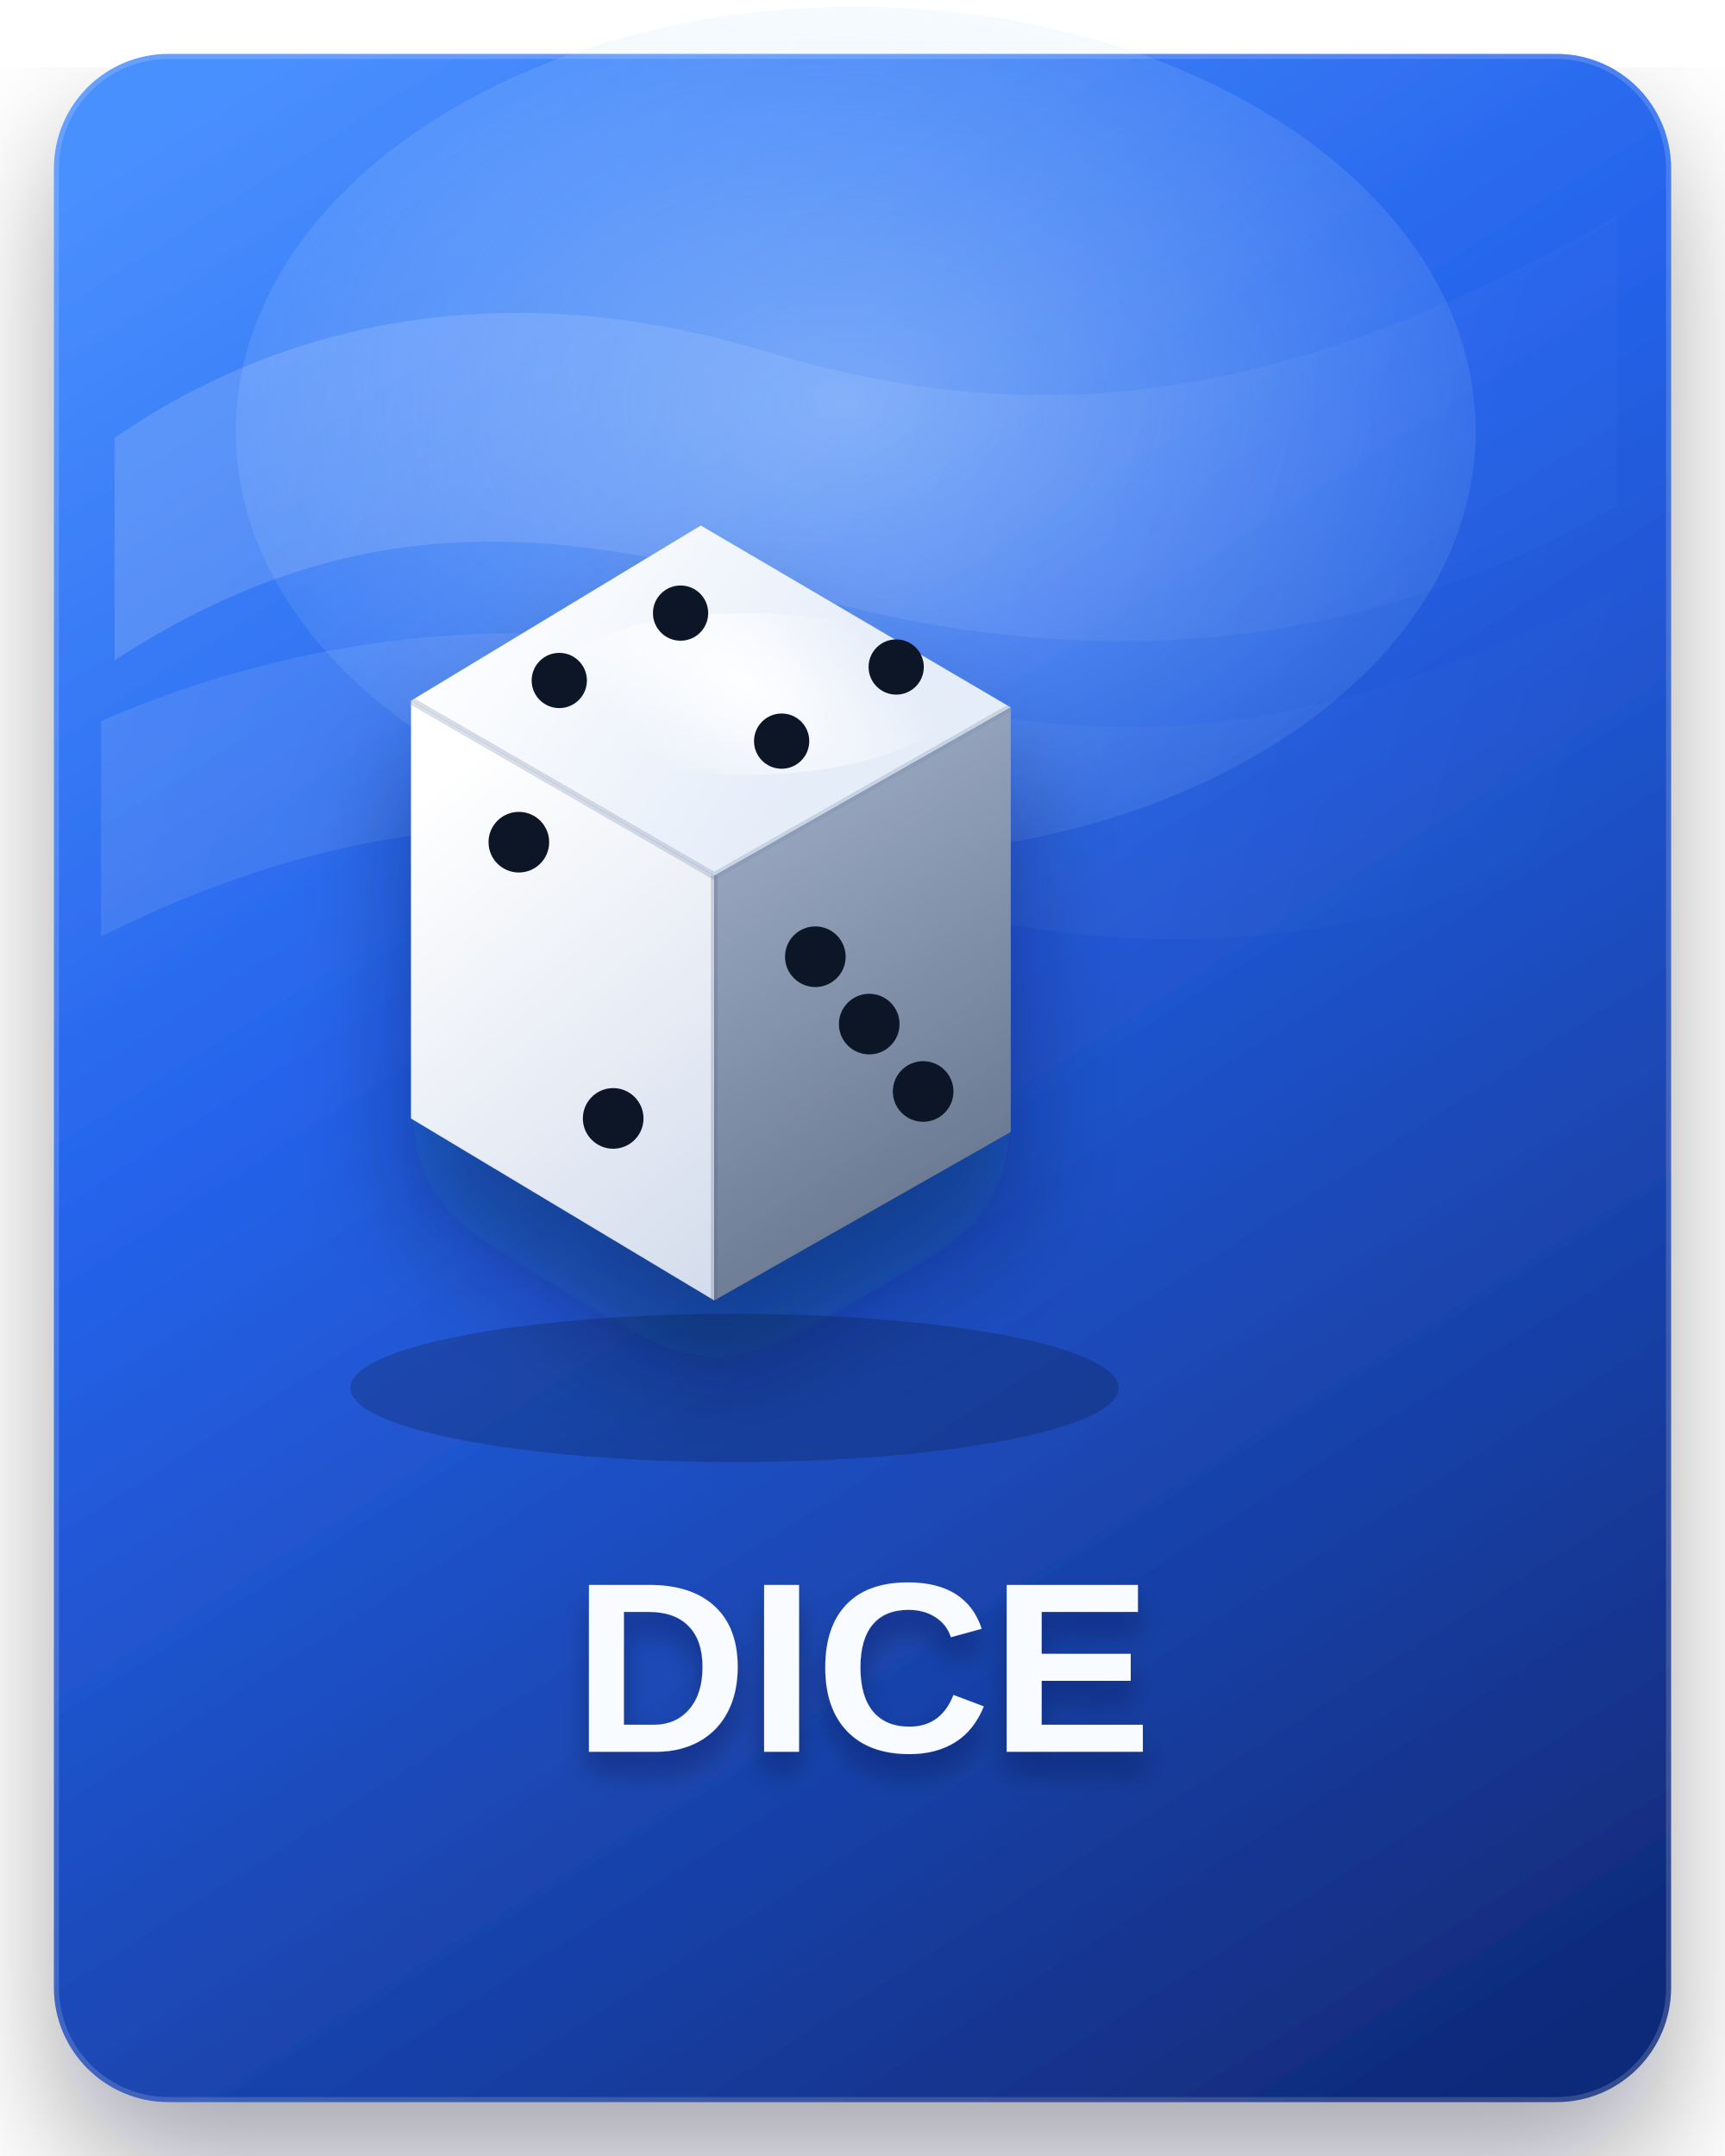
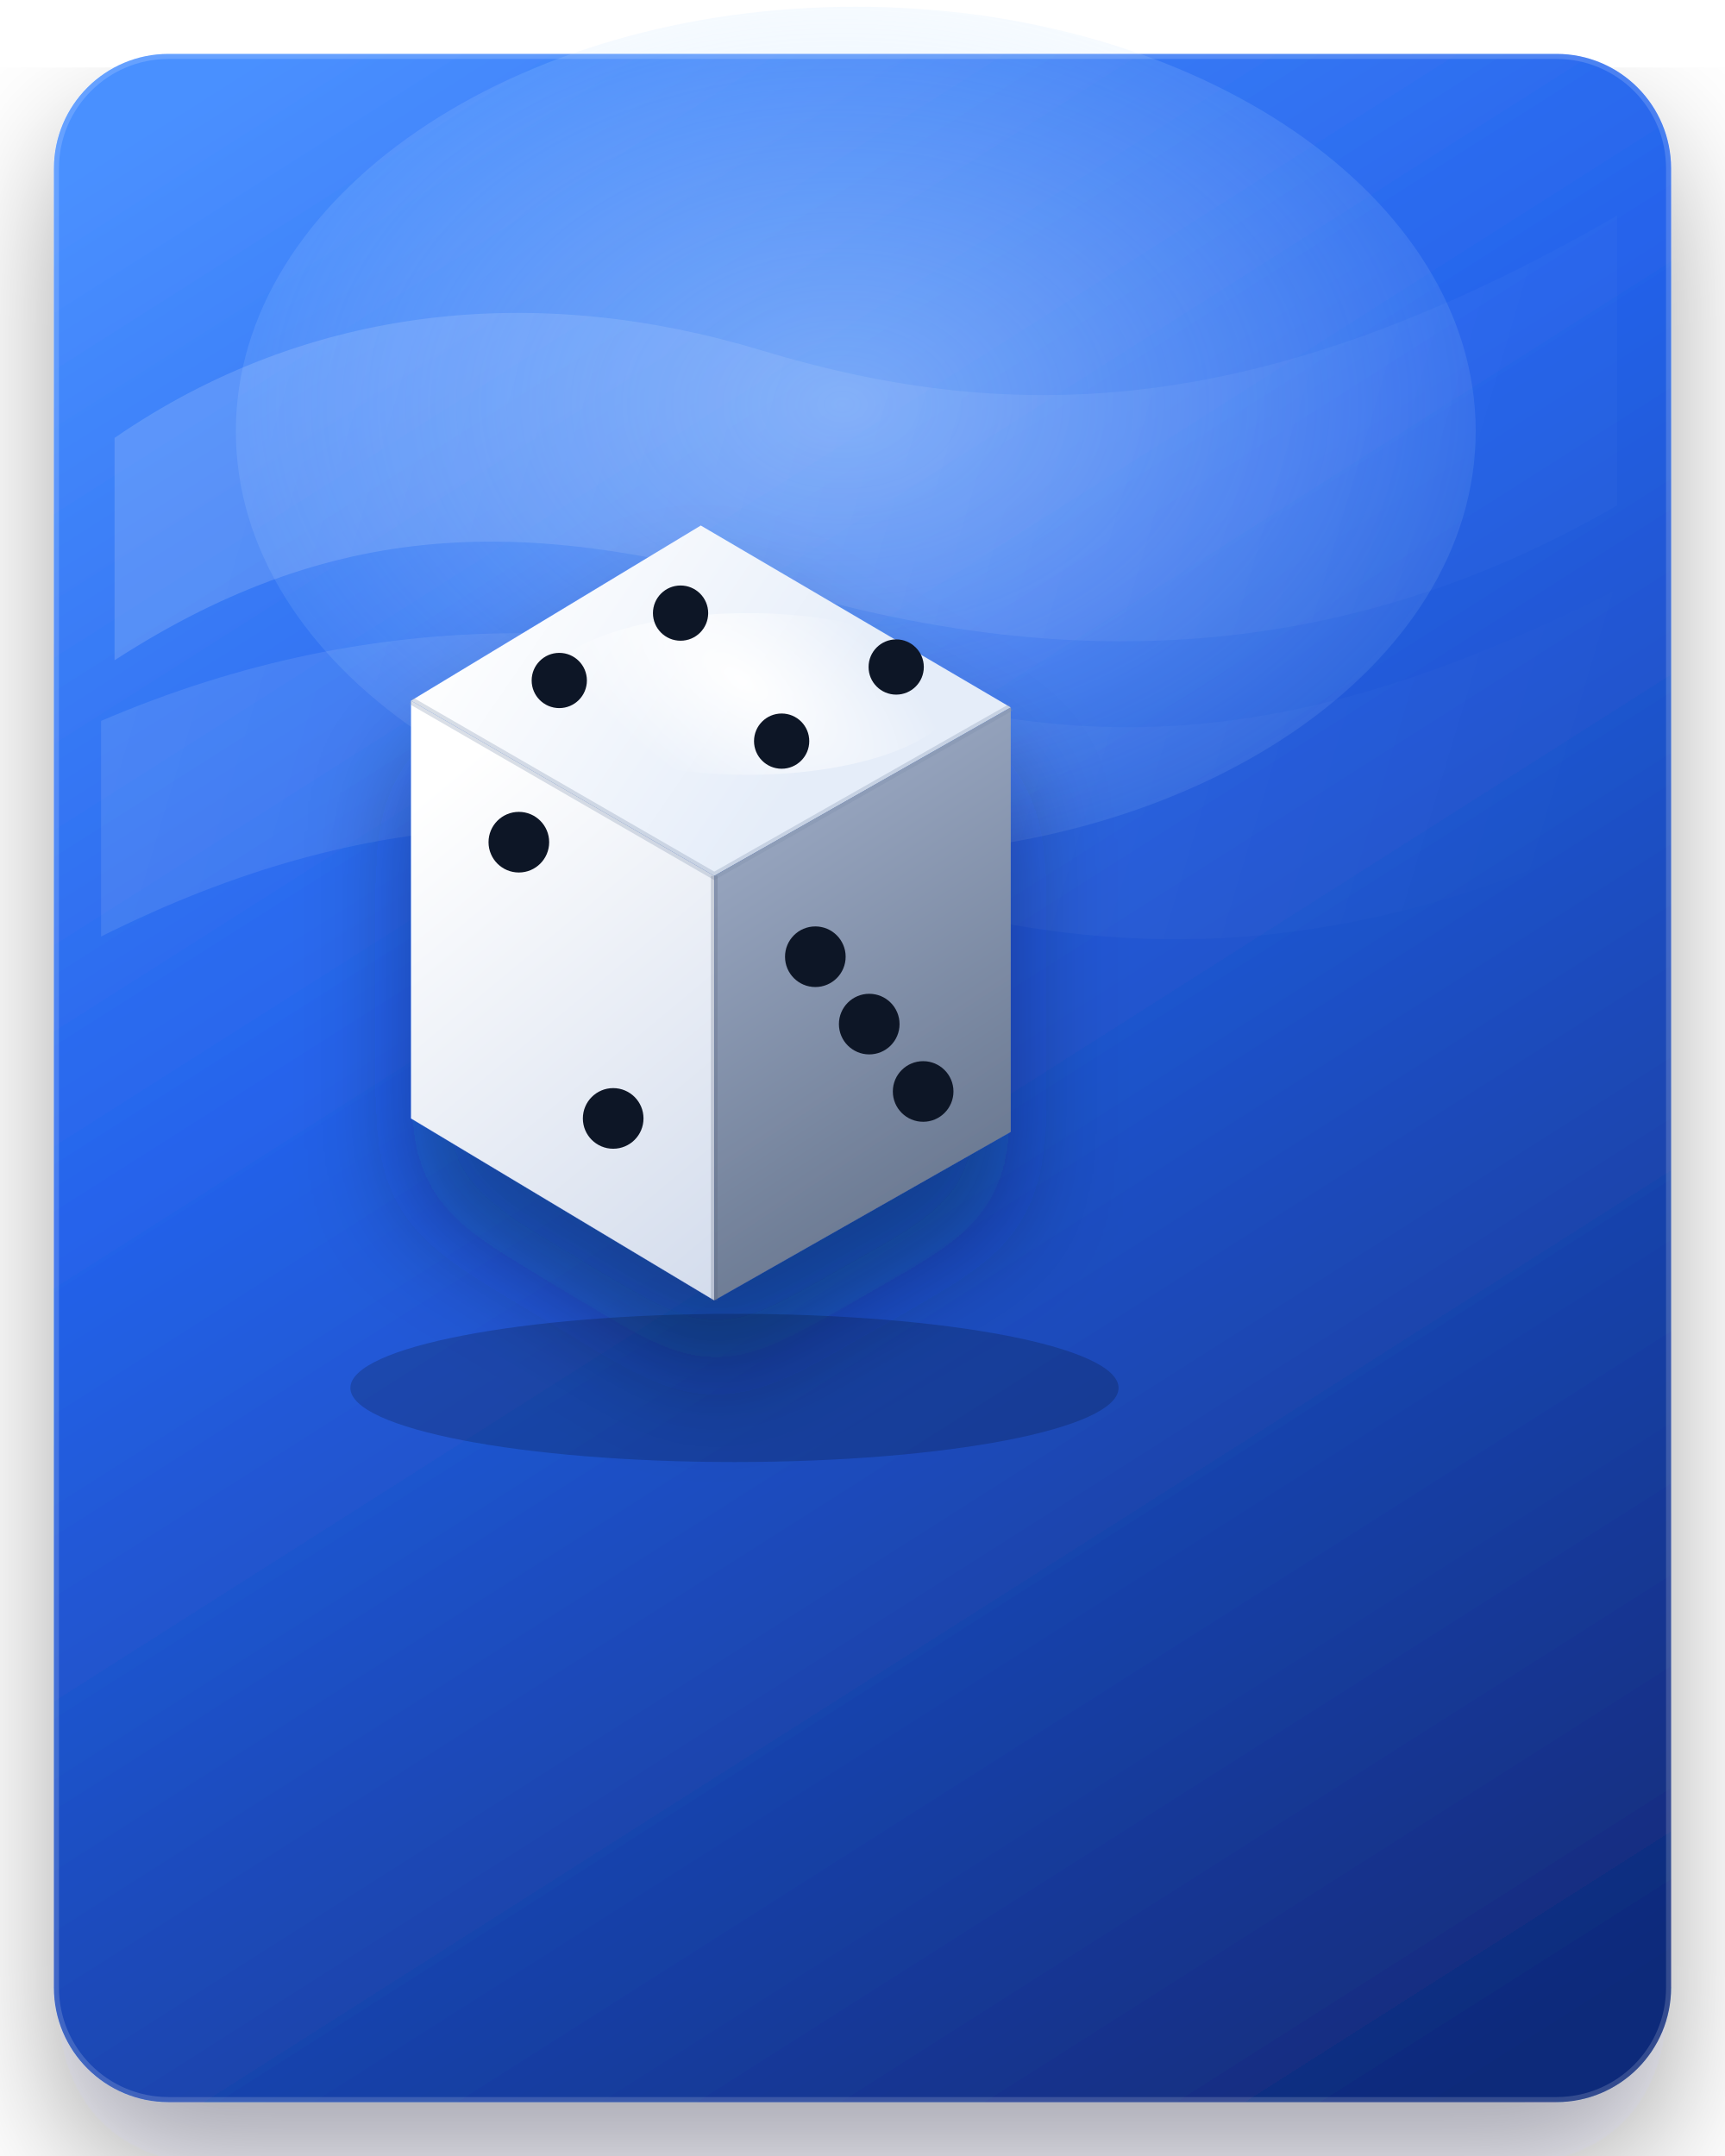
<svg xmlns="http://www.w3.org/2000/svg" width="512" height="640" viewBox="0 0 512 640" fill="none">
  <defs>
    <linearGradient id="bg" x1="64" y1="24" x2="440" y2="616" gradientUnits="userSpaceOnUse">
      <stop offset="0" stop-color="#4A90FF" />
      <stop offset="0.38" stop-color="#2563EB" />
      <stop offset="1" stop-color="#102A7A" />
    </linearGradient>
    <radialGradient id="glowTop" cx="0" cy="0" r="1" gradientUnits="userSpaceOnUse" gradientTransform="translate(250 120) rotate(90) scale(170 240)">
      <stop stop-color="#BFE0FF" stop-opacity="0.5" />
      <stop offset="1" stop-color="#BFE0FF" stop-opacity="0" />
    </radialGradient>
    <linearGradient id="wave1" x1="78" y1="110" x2="420" y2="210" gradientUnits="userSpaceOnUse">
      <stop stop-color="white" stop-opacity="0.15" />
      <stop offset="1" stop-color="white" stop-opacity="0.02" />
    </linearGradient>
    <linearGradient id="wave2" x1="50" y1="180" x2="450" y2="300" gradientUnits="userSpaceOnUse">
      <stop stop-color="white" stop-opacity="0.1" />
      <stop offset="1" stop-color="white" stop-opacity="0" />
    </linearGradient>
    <linearGradient id="cubeFront" x1="145" y1="220" x2="280" y2="382" gradientUnits="userSpaceOnUse">
      <stop stop-color="#FFFFFF" />
      <stop offset="1" stop-color="#C9D4E8" />
    </linearGradient>
    <linearGradient id="cubeTop" x1="152" y1="150" x2="248" y2="216" gradientUnits="userSpaceOnUse">
      <stop stop-color="#FFFFFF" />
      <stop offset="1" stop-color="#E5EDF9" />
    </linearGradient>
    <linearGradient id="cubeSide" x1="250" y1="220" x2="352" y2="376" gradientUnits="userSpaceOnUse">
      <stop stop-color="#9AA8C2" />
      <stop offset="1" stop-color="#56657D" />
    </linearGradient>
    <radialGradient id="cubeShine" cx="0" cy="0" r="1" gradientUnits="userSpaceOnUse" gradientTransform="translate(220 202) rotate(35) scale(74 34)">
      <stop stop-color="white" stop-opacity="0.95" />
      <stop offset="1" stop-color="white" stop-opacity="0" />
    </radialGradient>
    <filter id="cardShadow" x="0" y="0" width="512" height="640" filterUnits="userSpaceOnUse">
      <feDropShadow dx="0" dy="20" stdDeviation="20" flood-color="#050B1E" flood-opacity="0.35" />
    </filter>
    <filter id="cubeShadow" x="82" y="120" width="296" height="320" filterUnits="userSpaceOnUse">
      <feDropShadow dx="0" dy="24" stdDeviation="16" flood-color="#081325" flood-opacity="0.38" />
    </filter>
-     <filter id="textShadow" x="0" y="0" width="512" height="640" filterUnits="userSpaceOnUse">
-       <feDropShadow dx="0" dy="6" stdDeviation="4" flood-color="#091121" flood-opacity="0.28" />
-     </filter>
  </defs>
  <g filter="url(#cardShadow)">
    <rect x="16" y="16" width="480" height="608" rx="34" fill="url(#bg)" />
  </g>
  <rect x="16.75" y="16.75" width="478.5" height="606.5" rx="33.25" stroke="rgba(255,255,255,.16)" stroke-width="1.5" />
  <ellipse cx="254" cy="128" rx="184" ry="126" fill="url(#glowTop)" />
  <path d="M34 130C92 90 160 84 226 104C302 127 376 124 480 64V150C404 194 324 201 236 176C160 154 102 152 34 196V130Z" fill="url(#wave1)" />
  <path d="M30 214C114 178 190 184 258 204C330 225 392 220 482 174V246C400 286 326 287 252 262C178 238 110 238 30 278V214Z" fill="url(#wave2)" />
  <g filter="url(#cubeShadow)">
    <polygon points="208,156 300,210 212,260 122,208" fill="url(#cubeTop)" />
    <polygon points="122,208 212,260 212,386 122,332" fill="url(#cubeFront)" />
    <polygon points="212,260 300,210 300,336 212,386" fill="url(#cubeSide)" />
    <ellipse cx="222" cy="206" rx="62" ry="24" fill="url(#cubeShine)" />
    <path d="M122 208L212 260L300 210" stroke="rgba(124,141,170,.28)" stroke-width="2.2" />
    <path d="M212 260V386" stroke="rgba(82,93,116,.22)" stroke-width="2" />
    <circle cx="166" cy="202" r="8.2" fill="#111827" />
    <circle cx="202" cy="182" r="8.2" fill="#111827" />
    <circle cx="232" cy="220" r="8.2" fill="#111827" />
    <circle cx="266" cy="198" r="8.2" fill="#111827" />
    <circle cx="154" cy="250" r="9" fill="#111827" />
    <circle cx="182" cy="332" r="9" fill="#111827" />
    <circle cx="242" cy="284" r="9" fill="#111827" />
    <circle cx="258" cy="304" r="9" fill="#111827" />
    <circle cx="274" cy="324" r="9" fill="#111827" />
  </g>
  <ellipse cx="218" cy="412" rx="114" ry="22" fill="#091224" fill-opacity="0.22" />
-   <g filter="url(#textShadow)">
-     <text x="256" y="520" text-anchor="middle" font-family="Arial, Helvetica, sans-serif" font-size="72" font-weight="900" fill="#F8FBFF">DICE</text>
-   </g>
</svg>
